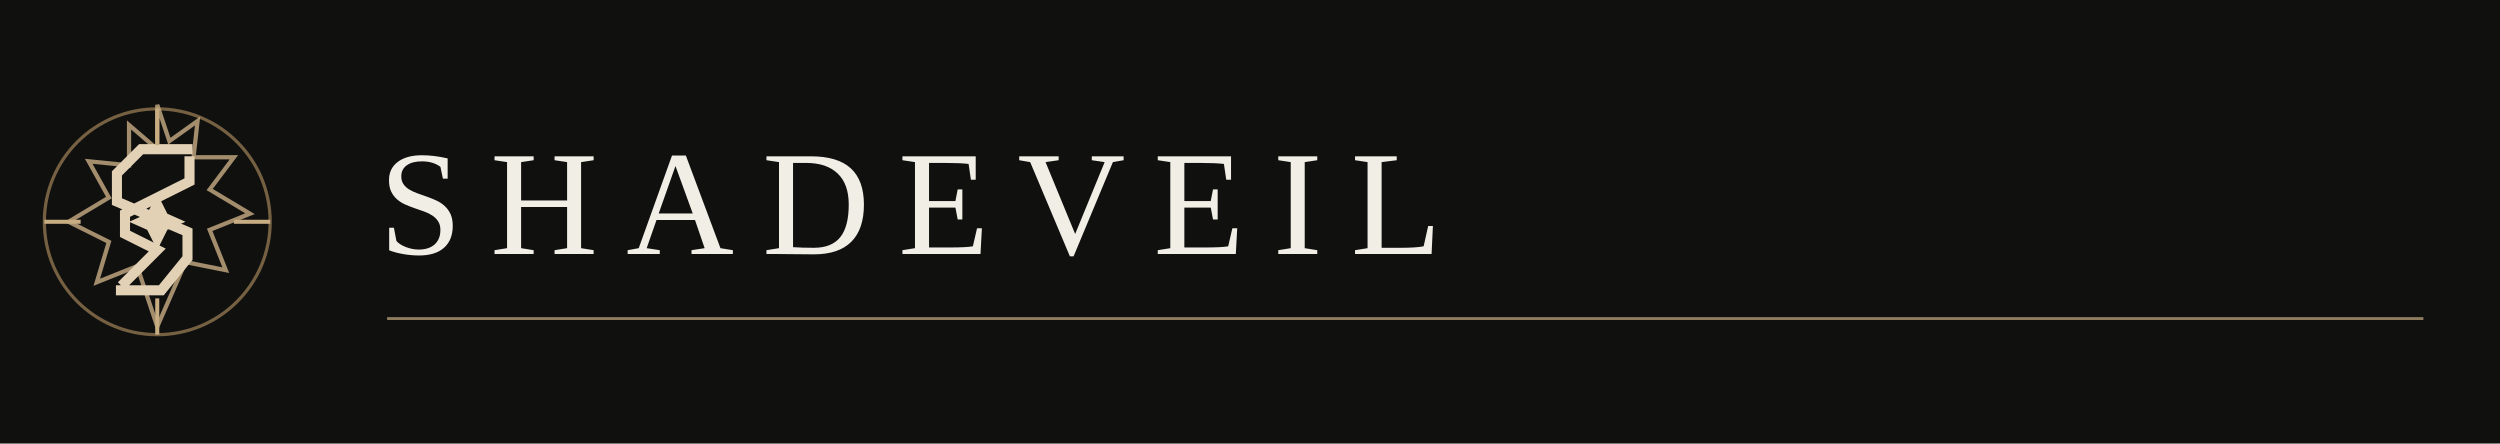
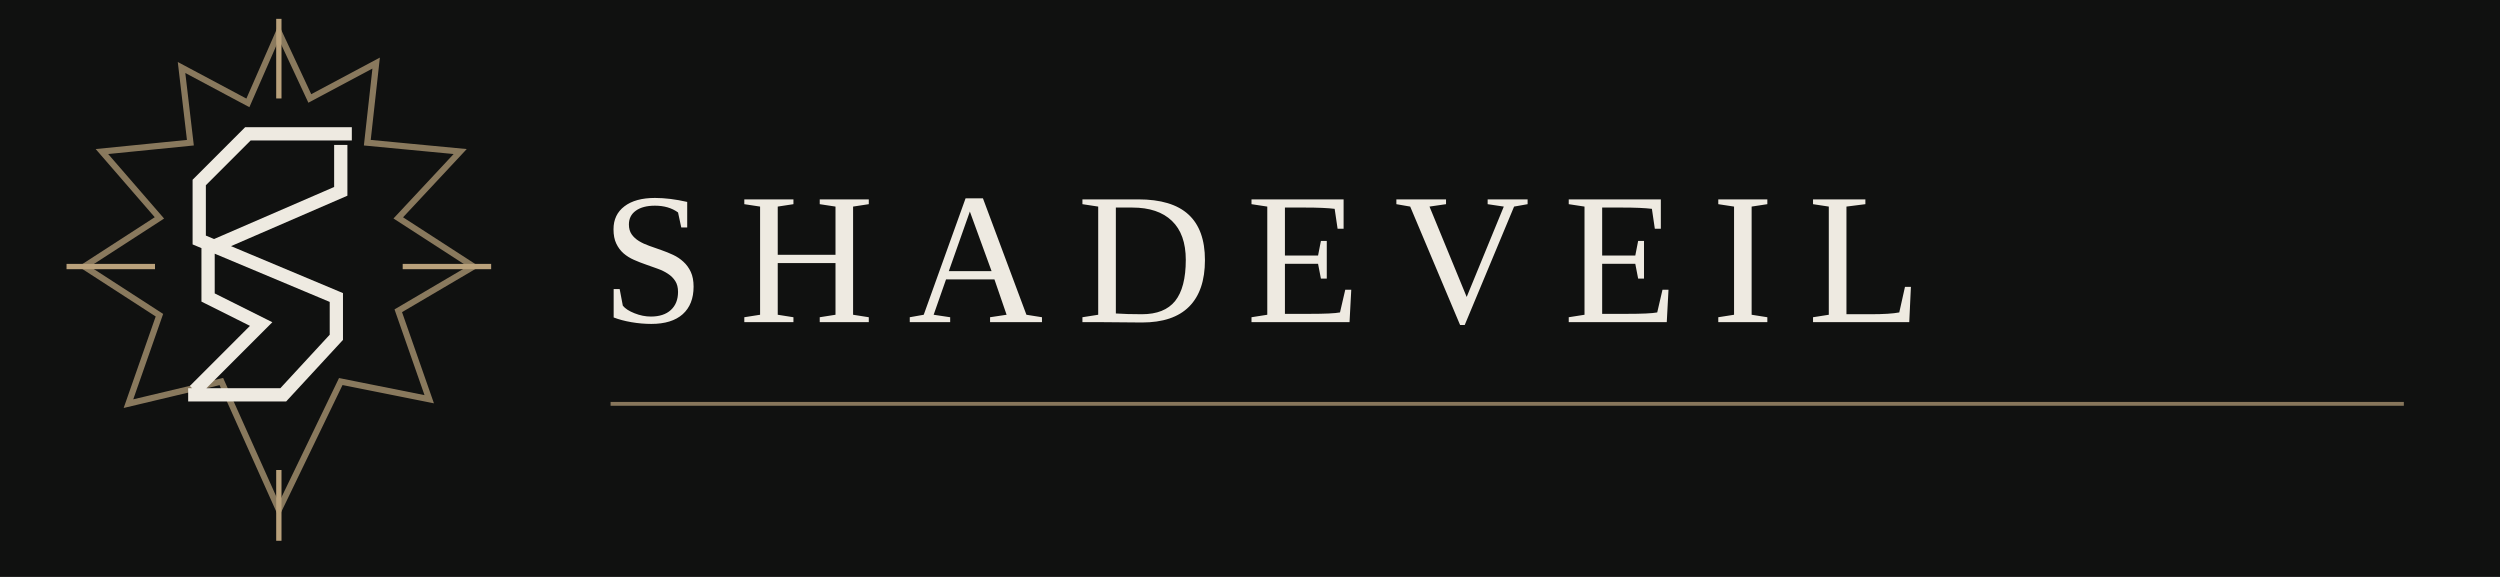
- <svg xmlns="http://www.w3.org/2000/svg" viewBox="0 0 620 110" role="img" aria-labelledby="title">
-   <rect width="620" height="110" fill="#10100f" />
-   <g transform="translate(7 23)">
-     <circle cx="32" cy="32" r="28" fill="none" stroke="#8f754f" stroke-width=".8" opacity=".8" />
-     <path d="M32 3 35 12 42 7 41 16 51 16 45 24 55 30 45 34 49 44 39 42 32 58 27 43 17 47 20 37 10 32 20 26 15 17 25 18 25 8 32 14Z" fill="none" stroke="#c8ad83" stroke-width="1.05" stroke-linejoin="miter" opacity=".8" />
-     <path d="M39.5 14H28L22 20V27L39.5 34.5V41L33 49H23M24 47 32 39 24 35V30L40 22V17" fill="none" stroke="#e2d1b5" stroke-width="2.5" stroke-linecap="square" stroke-linejoin="miter" />
-     <path d="M32 4V13M32 51V60M4 32H13M51 32H60" stroke="#c8ad83" stroke-width="1" />
-     <path d="m32 25 2.5 5L39 32l-4.5 2-2.5 5-2.5-5L25 32l4.5-2Z" fill="#e2d1b5" />
+ <svg xmlns="http://www.w3.org/2000/svg" viewBox="0 0 520 120" role="img" aria-labelledby="title">
+   <rect width="520" height="120" fill="#101110" />
+   <g transform="translate(12 3) scale(.92)" fill="none" stroke-linejoin="miter">
+     <path d="M50 4 57 19 72 11 70 29 91 31 77 46 94 57 77 67 84 87 64 83 50 112 37 83 16 88 23 68 6 57 23 46 10 31 30 29 28 12 43 20Z" stroke="#b9a17b" stroke-width="1.4" opacity=".72" />
+     <path d="M65 27H43L32 38V51L63 64V73L51 86H31M32 84 46 70 34 64V53L64 40V31" stroke="#eeeae1" stroke-width="3" stroke-linecap="square" />
+     <path d="M50 1V19M50 103V119M2 57H22M78 57H98" stroke="#b9a17b" stroke-width="1.2" />
  </g>
-   <text x="94" y="63" fill="#f1eee6" font-family="Georgia,Times New Roman,serif" font-size="37" letter-spacing="7">SHADEVEIL</text>
-   <path d="M96 79H601" stroke="#c8ad83" stroke-width=".7" opacity=".7" />
+   <text x="125" y="67" fill="#eeeae1" font-family="Georgia,Times New Roman,serif" font-size="39" letter-spacing="7">SHADEVEIL</text>
+   <path d="M127 84H500" stroke="#b9a17b" stroke-width=".8" opacity=".7" />
</svg>
